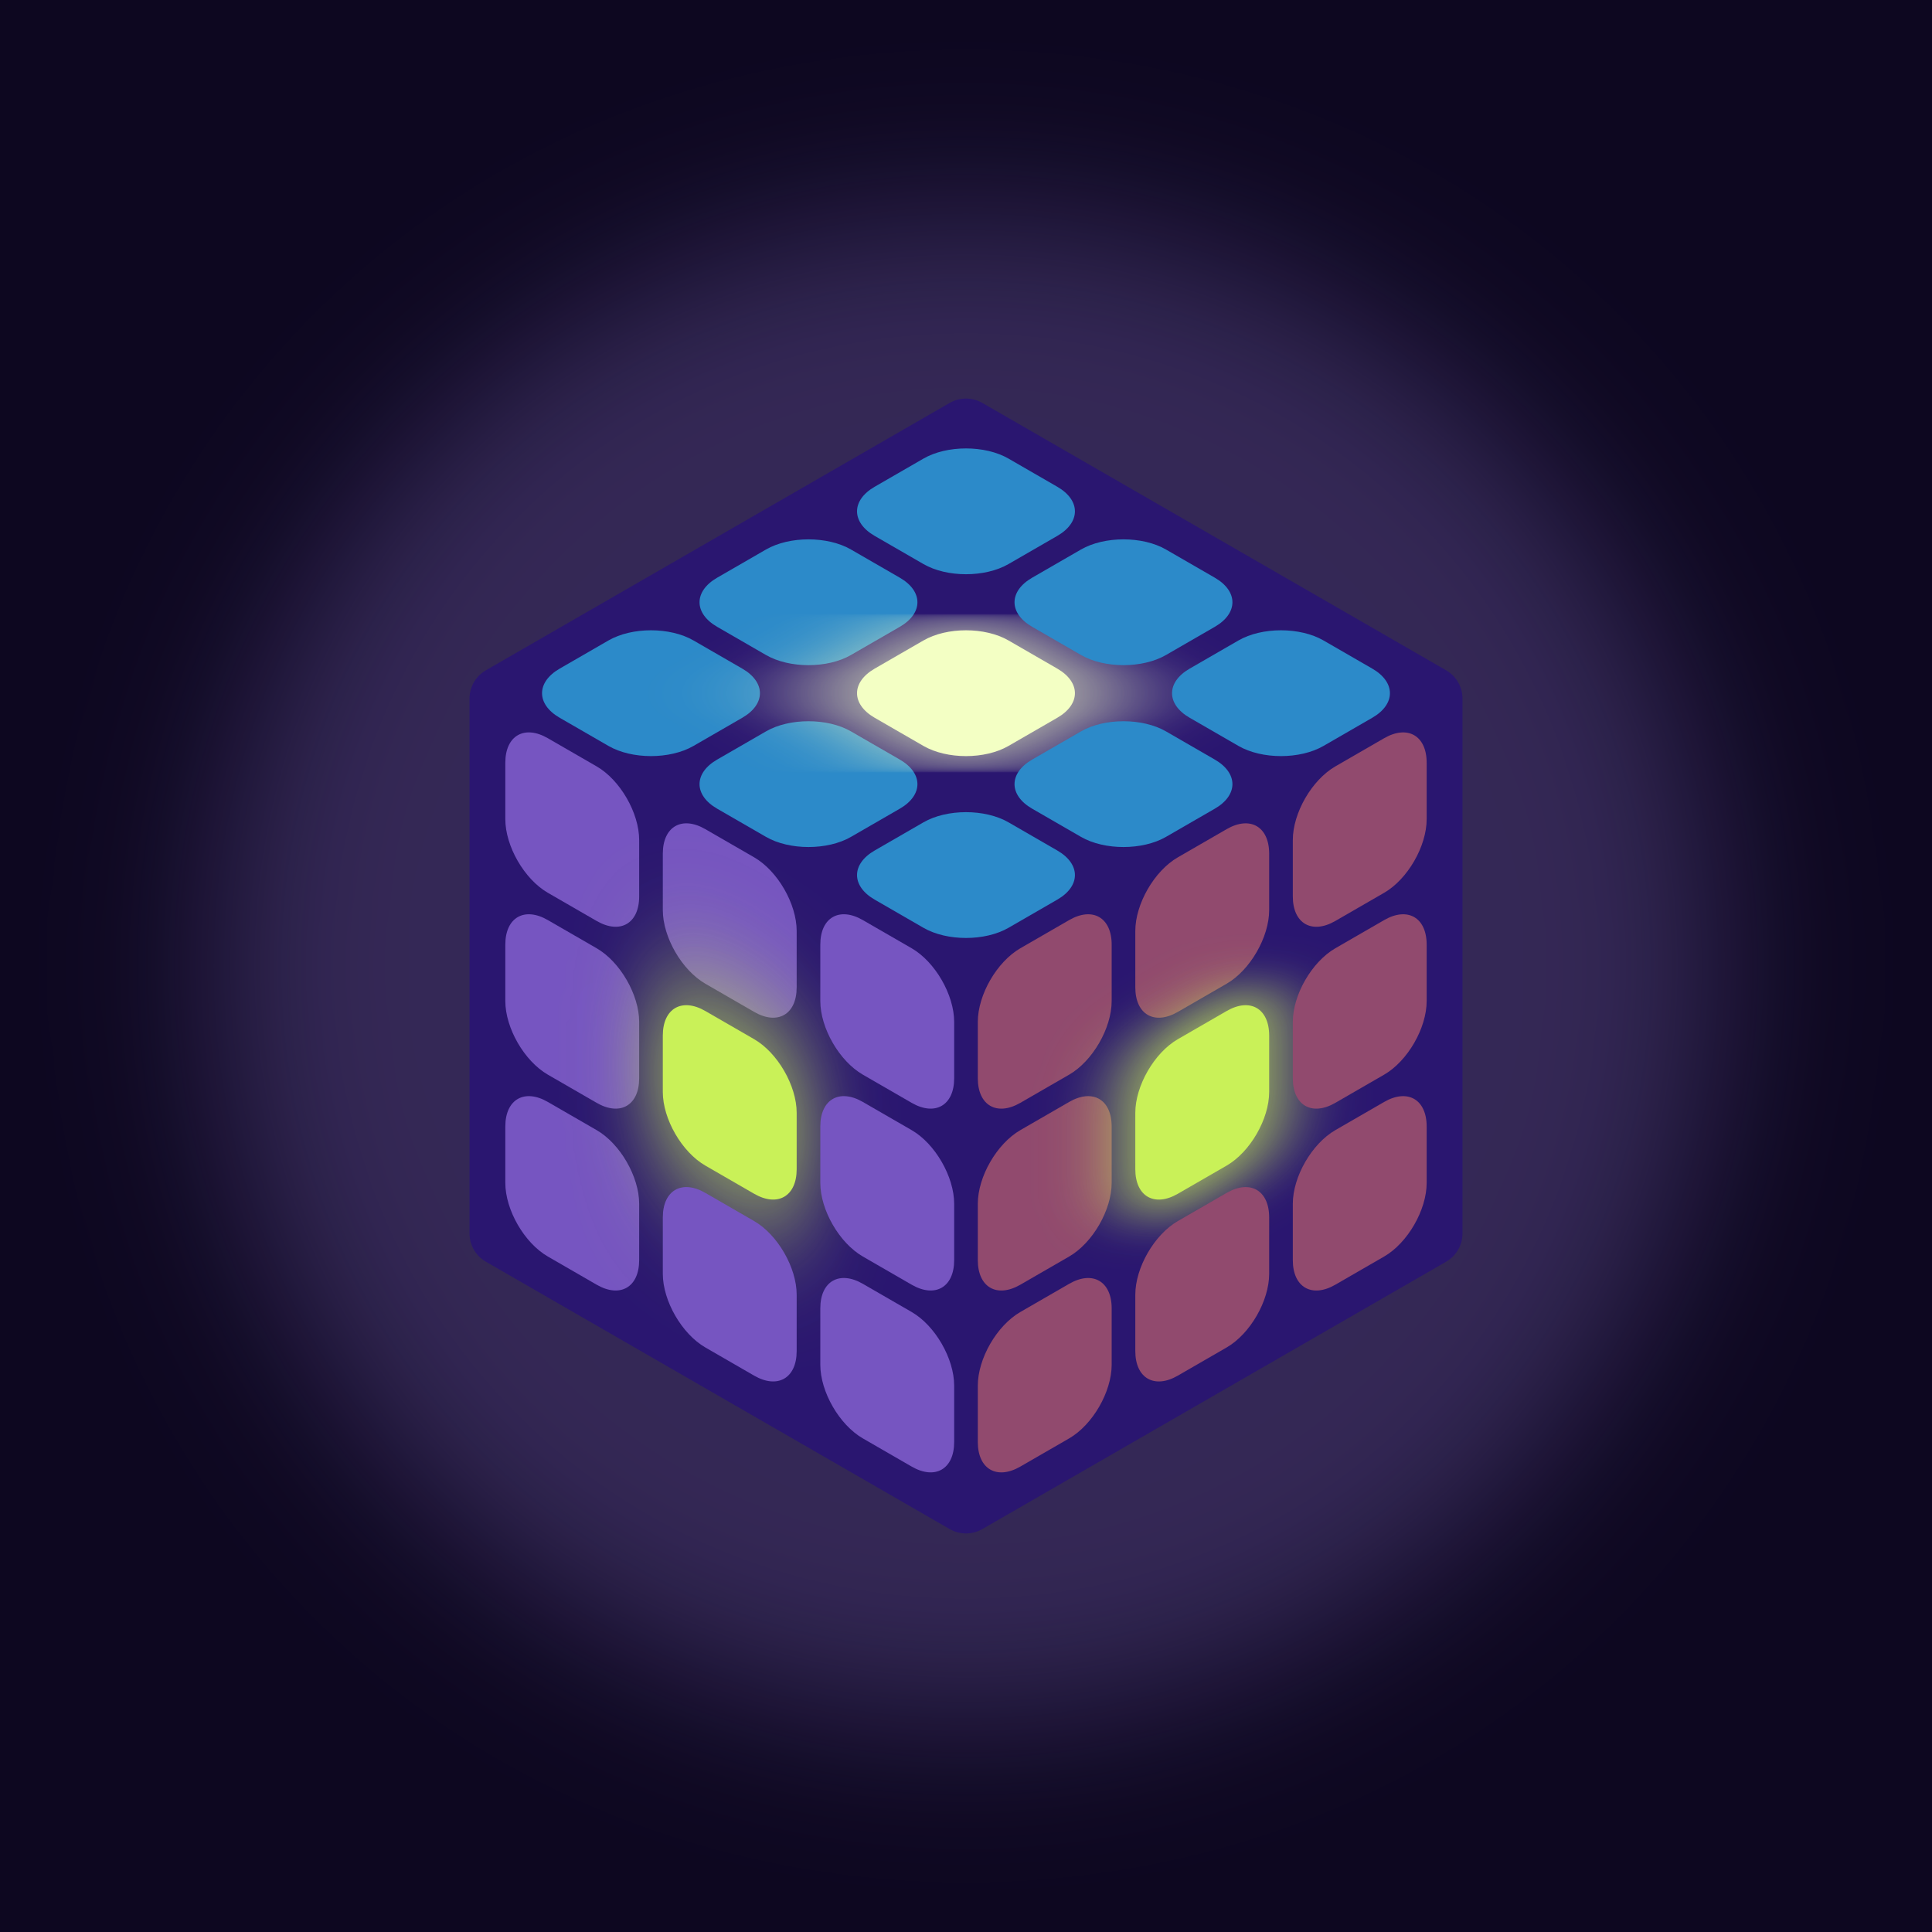
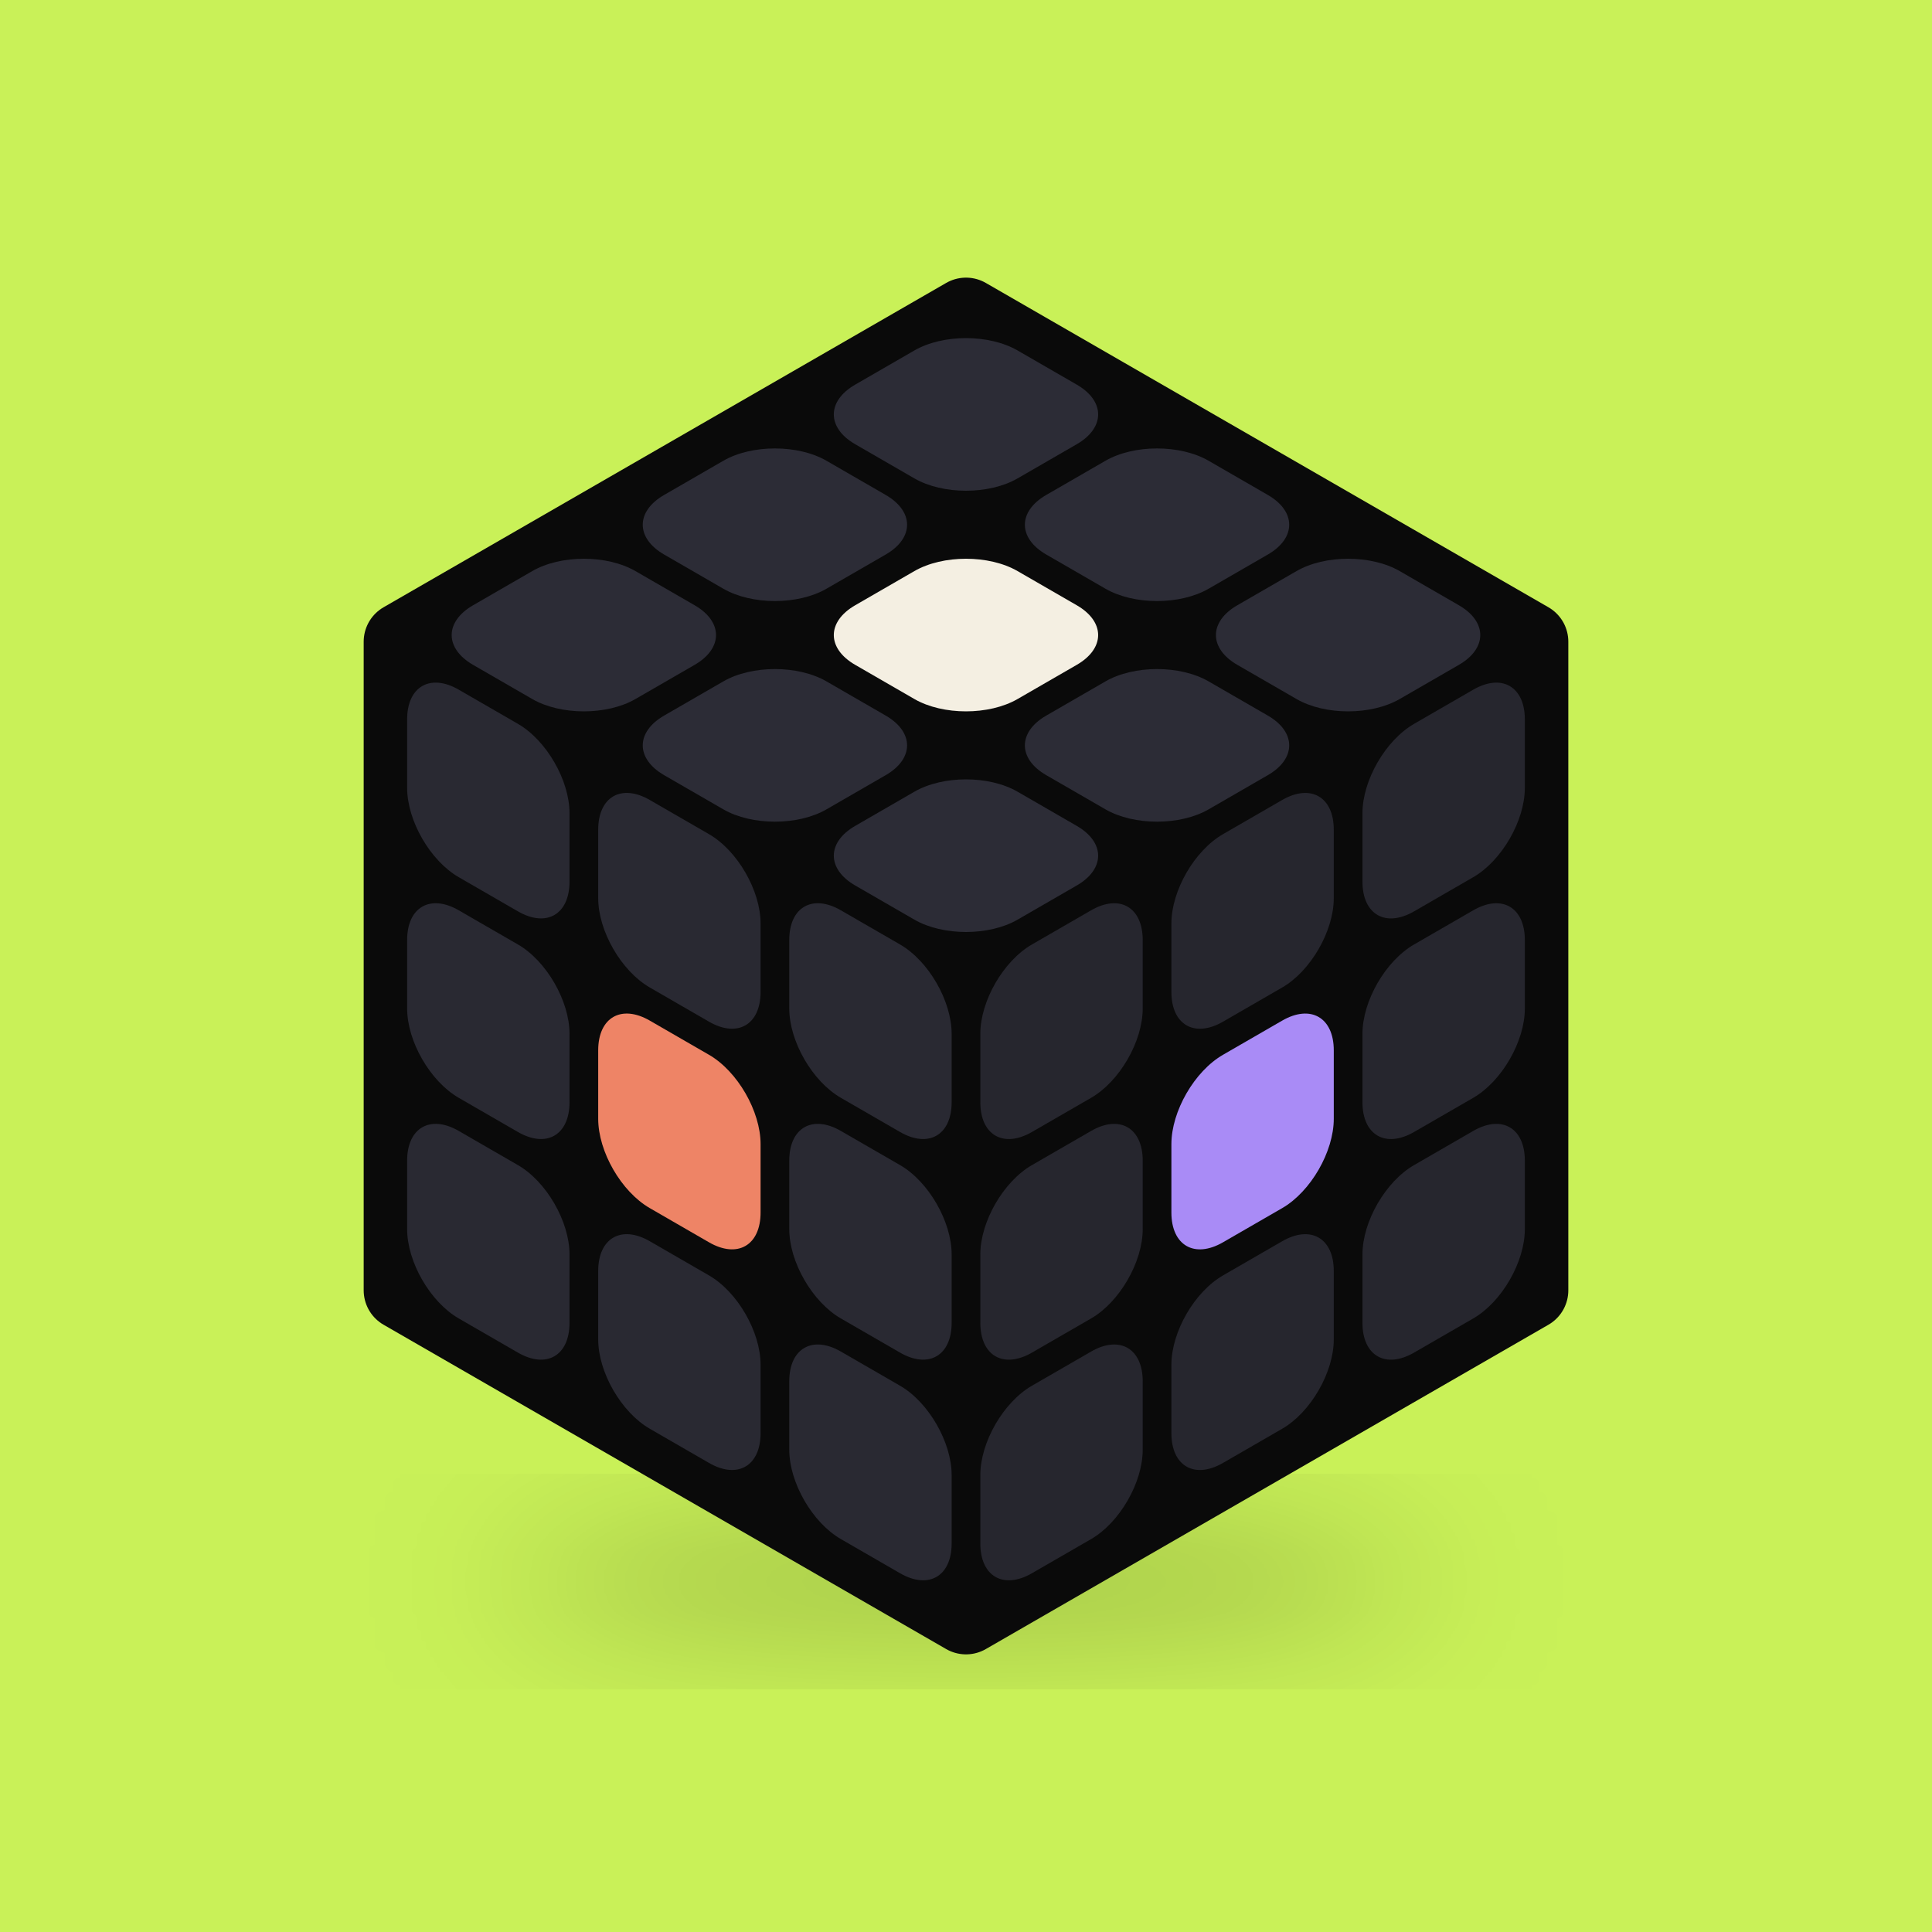
<svg xmlns="http://www.w3.org/2000/svg" viewBox="0 0 1080 1080" width="1080" height="1080">
  <defs>
    <filter id="glow" x="-80%" y="-80%" width="260%" height="260%">
      <feGaussianBlur stdDeviation="8" />
    </filter>
    <filter id="blur40" x="-50%" y="-50%" width="200%" height="200%">
      <feGaussianBlur stdDeviation="45" />
    </filter>
  </defs>
-   <rect width="1080" height="1080" fill="#0d0720" />
-   <circle cx="540" cy="540" r="420" fill="#a98bf6" opacity=".25" filter="url(#blur40)" />
-   <g transform="translate(540,540) scale(3.05)">
-     <path d="M0,-98 L85,-49 L85,49 L0,98 L-85,49 L-85,-49Z" fill="#2a1670" stroke="#2a1670" stroke-width="12" stroke-linejoin="round" />
+   <rect width="1080" height="1080" fill="#c9f158" />
+   <ellipse cx="540" cy="884.1" rx="259.0" ry="30" fill="#000" opacity=".25" filter="url(#blur40)" />
+   <g transform="translate(540,540) scale(3.7)">
+     <path d="M0,-98 L85,-49 L85,49 L0,98 L-85,49 L-85,-49Z" fill="#0a0a0a" stroke="#0a0a0a" stroke-width="12" stroke-linejoin="round" />
    <g transform="matrix(0.866,-0.5,0.866,0.5,-86.6,-50)">
-       <rect x="2.5" y="2.5" width="28.33" height="28.33" rx="9" fill="#2c8ac9" />
-       <rect x="2.5" y="35.833" width="28.33" height="28.33" rx="9" fill="#2c8ac9" />
-       <rect x="2.5" y="69.166" width="28.33" height="28.33" rx="9" fill="#2c8ac9" />
-       <rect x="35.833" y="2.5" width="28.33" height="28.33" rx="9" fill="#2c8ac9" />
-       <rect x="32.833" y="32.833" width="34.33" height="34.33" rx="9" fill="#f3ffc4" filter="url(#glow)" opacity=".8" />
-       <rect x="35.833" y="35.833" width="28.33" height="28.33" rx="9" fill="#f3ffc4" />
-       <rect x="35.833" y="69.166" width="28.33" height="28.33" rx="9" fill="#2c8ac9" />
-       <rect x="69.166" y="2.5" width="28.33" height="28.33" rx="9" fill="#2c8ac9" />
-       <rect x="69.166" y="35.833" width="28.33" height="28.33" rx="9" fill="#2c8ac9" />
-       <rect x="69.166" y="69.166" width="28.33" height="28.33" rx="9" fill="#2c8ac9" />
+       <rect x="2.5" y="2.5" width="28.33" height="28.33" rx="9" fill="#2c2c36" />
+       <rect x="2.5" y="35.833" width="28.33" height="28.33" rx="9" fill="#2c2c36" />
+       <rect x="2.5" y="69.166" width="28.33" height="28.33" rx="9" fill="#2c2c36" />
+       <rect x="35.833" y="2.5" width="28.33" height="28.33" rx="9" fill="#2c2c36" />
+       <rect x="35.833" y="35.833" width="28.33" height="28.33" rx="9" fill="#f4efe2" />
+       <rect x="35.833" y="69.166" width="28.33" height="28.33" rx="9" fill="#2c2c36" />
+       <rect x="69.166" y="2.5" width="28.33" height="28.33" rx="9" fill="#2c2c36" />
+       <rect x="69.166" y="35.833" width="28.33" height="28.33" rx="9" fill="#2c2c36" />
+       <rect x="69.166" y="69.166" width="28.33" height="28.33" rx="9" fill="#2c2c36" />
    </g>
    <g transform="matrix(0.866,0.5,0,1,-86.6,-50)">
-       <rect x="2.5" y="2.5" width="28.33" height="28.33" rx="9" fill="#7655c1" />
-       <rect x="2.5" y="35.833" width="28.33" height="28.33" rx="9" fill="#7655c1" />
-       <rect x="2.5" y="69.166" width="28.33" height="28.33" rx="9" fill="#7655c1" />
-       <rect x="35.833" y="2.5" width="28.33" height="28.33" rx="9" fill="#7655c1" />
-       <rect x="32.833" y="32.833" width="34.33" height="34.33" rx="9" fill="#c9f158" filter="url(#glow)" opacity=".8" />
-       <rect x="35.833" y="35.833" width="28.33" height="28.33" rx="9" fill="#c9f158" />
-       <rect x="35.833" y="69.166" width="28.33" height="28.33" rx="9" fill="#7655c1" />
-       <rect x="69.166" y="2.5" width="28.33" height="28.33" rx="9" fill="#7655c1" />
-       <rect x="69.166" y="35.833" width="28.33" height="28.33" rx="9" fill="#7655c1" />
-       <rect x="69.166" y="69.166" width="28.33" height="28.33" rx="9" fill="#7655c1" />
+       <rect x="2.5" y="2.5" width="28.33" height="28.33" rx="9" fill="#292932" />
+       <rect x="2.5" y="35.833" width="28.33" height="28.33" rx="9" fill="#292932" />
+       <rect x="2.5" y="69.166" width="28.33" height="28.33" rx="9" fill="#292932" />
+       <rect x="35.833" y="2.5" width="28.33" height="28.33" rx="9" fill="#292932" />
+       <rect x="35.833" y="35.833" width="28.33" height="28.33" rx="9" fill="#ee8466" />
+       <rect x="35.833" y="69.166" width="28.33" height="28.33" rx="9" fill="#292932" />
+       <rect x="69.166" y="2.5" width="28.33" height="28.33" rx="9" fill="#292932" />
+       <rect x="69.166" y="35.833" width="28.33" height="28.33" rx="9" fill="#292932" />
+       <rect x="69.166" y="69.166" width="28.33" height="28.33" rx="9" fill="#292932" />
    </g>
    <g transform="matrix(0.866,-0.5,0,1,0,0)">
-       <rect x="2.5" y="2.5" width="28.33" height="28.33" rx="9" fill="#914a6e" />
-       <rect x="2.5" y="35.833" width="28.33" height="28.33" rx="9" fill="#914a6e" />
-       <rect x="2.5" y="69.166" width="28.33" height="28.33" rx="9" fill="#914a6e" />
-       <rect x="35.833" y="2.5" width="28.33" height="28.33" rx="9" fill="#914a6e" />
-       <rect x="32.833" y="32.833" width="34.33" height="34.33" rx="9" fill="#c9f158" filter="url(#glow)" opacity=".8" />
-       <rect x="35.833" y="35.833" width="28.33" height="28.33" rx="9" fill="#c9f158" />
-       <rect x="35.833" y="69.166" width="28.33" height="28.33" rx="9" fill="#914a6e" />
-       <rect x="69.166" y="2.5" width="28.33" height="28.33" rx="9" fill="#914a6e" />
-       <rect x="69.166" y="35.833" width="28.33" height="28.33" rx="9" fill="#914a6e" />
-       <rect x="69.166" y="69.166" width="28.33" height="28.33" rx="9" fill="#914a6e" />
+       <rect x="2.5" y="2.5" width="28.33" height="28.33" rx="9" fill="#26262e" />
+       <rect x="2.5" y="35.833" width="28.33" height="28.33" rx="9" fill="#26262e" />
+       <rect x="2.5" y="69.166" width="28.33" height="28.33" rx="9" fill="#26262e" />
+       <rect x="35.833" y="2.5" width="28.33" height="28.33" rx="9" fill="#26262e" />
+       <rect x="35.833" y="35.833" width="28.33" height="28.33" rx="9" fill="#a98bf6" />
+       <rect x="35.833" y="69.166" width="28.33" height="28.33" rx="9" fill="#26262e" />
+       <rect x="69.166" y="2.5" width="28.33" height="28.33" rx="9" fill="#26262e" />
+       <rect x="69.166" y="35.833" width="28.33" height="28.33" rx="9" fill="#26262e" />
+       <rect x="69.166" y="69.166" width="28.33" height="28.33" rx="9" fill="#26262e" />
    </g>
  </g>
</svg>
